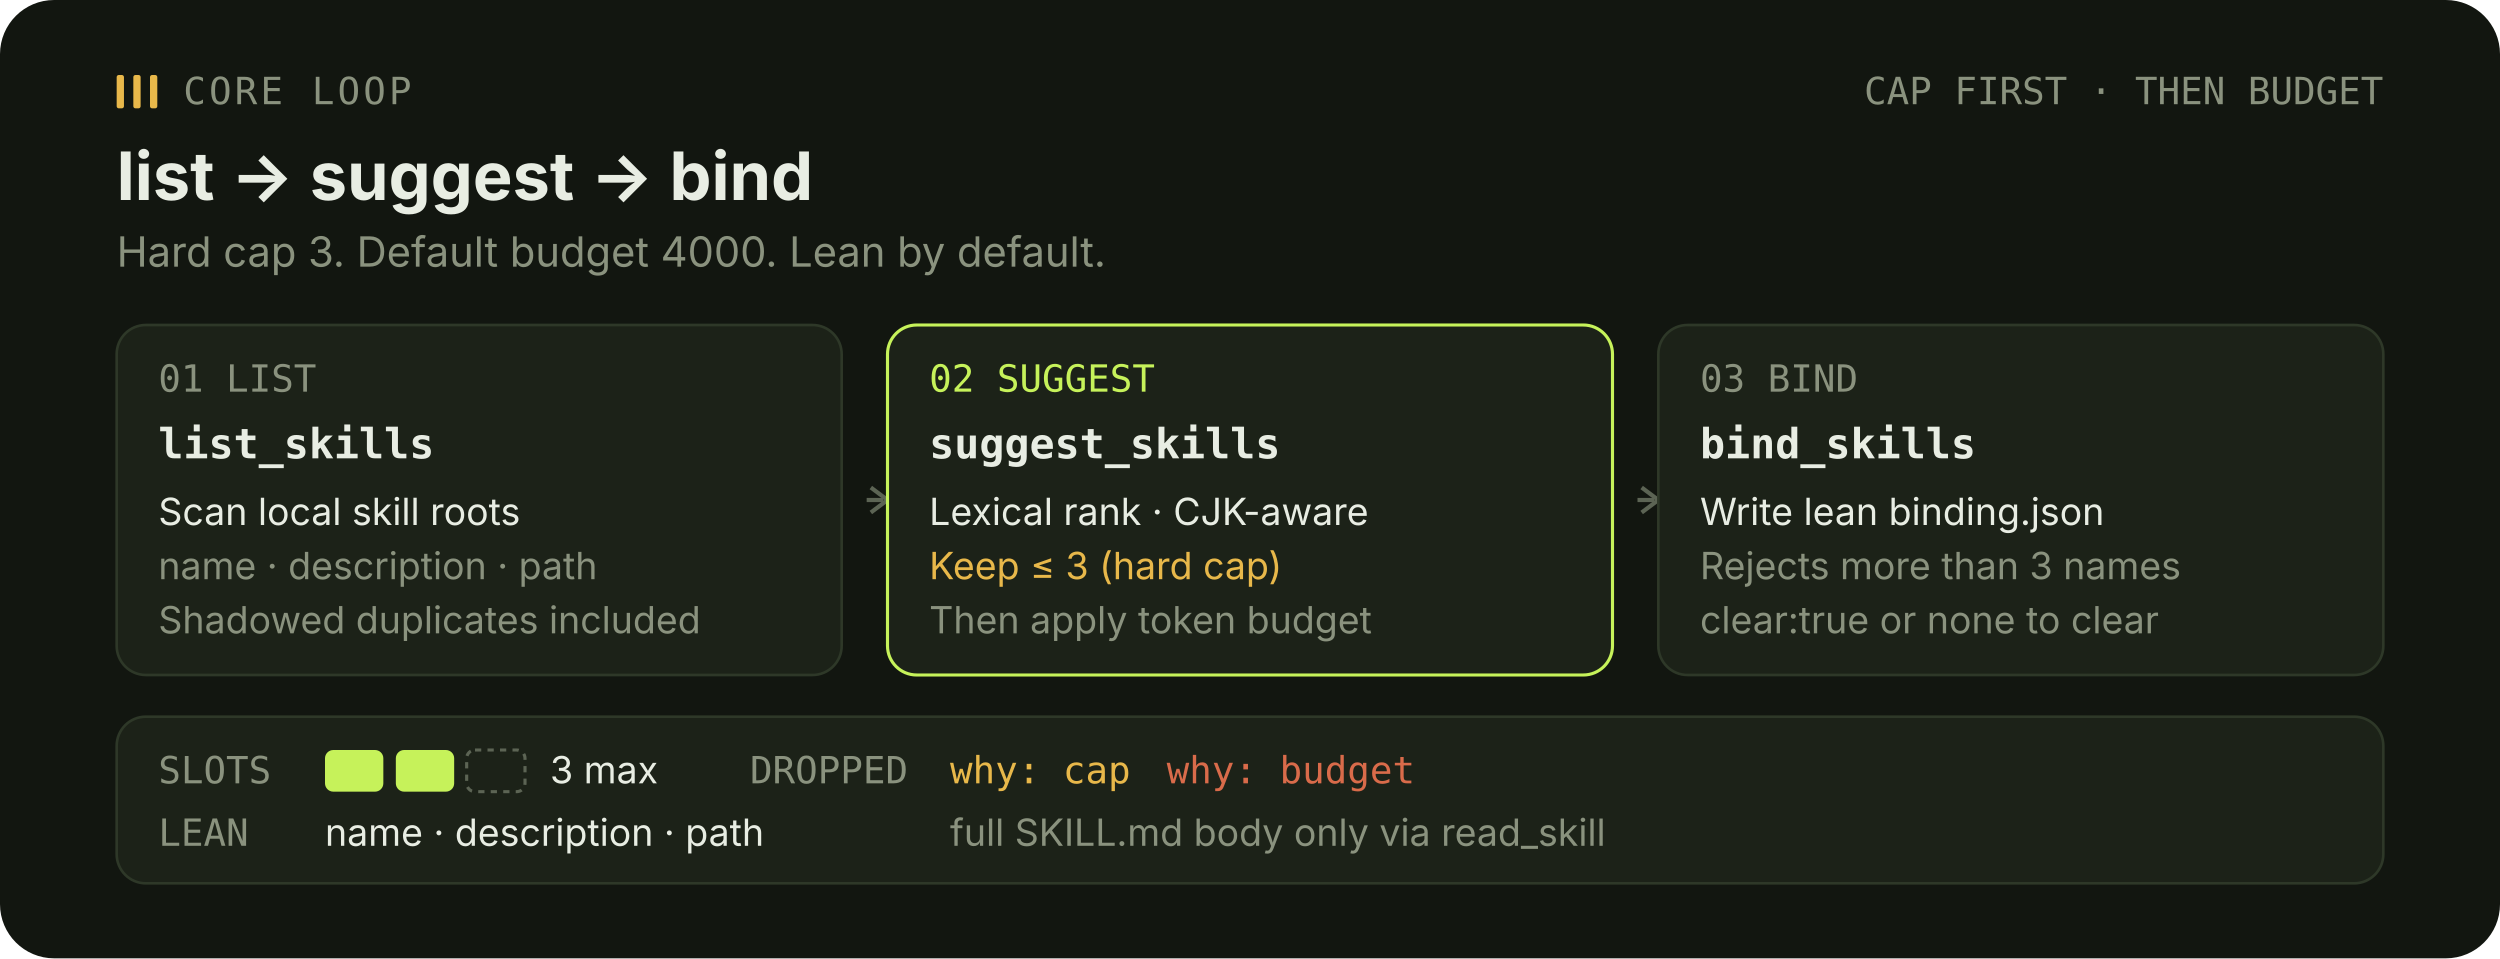
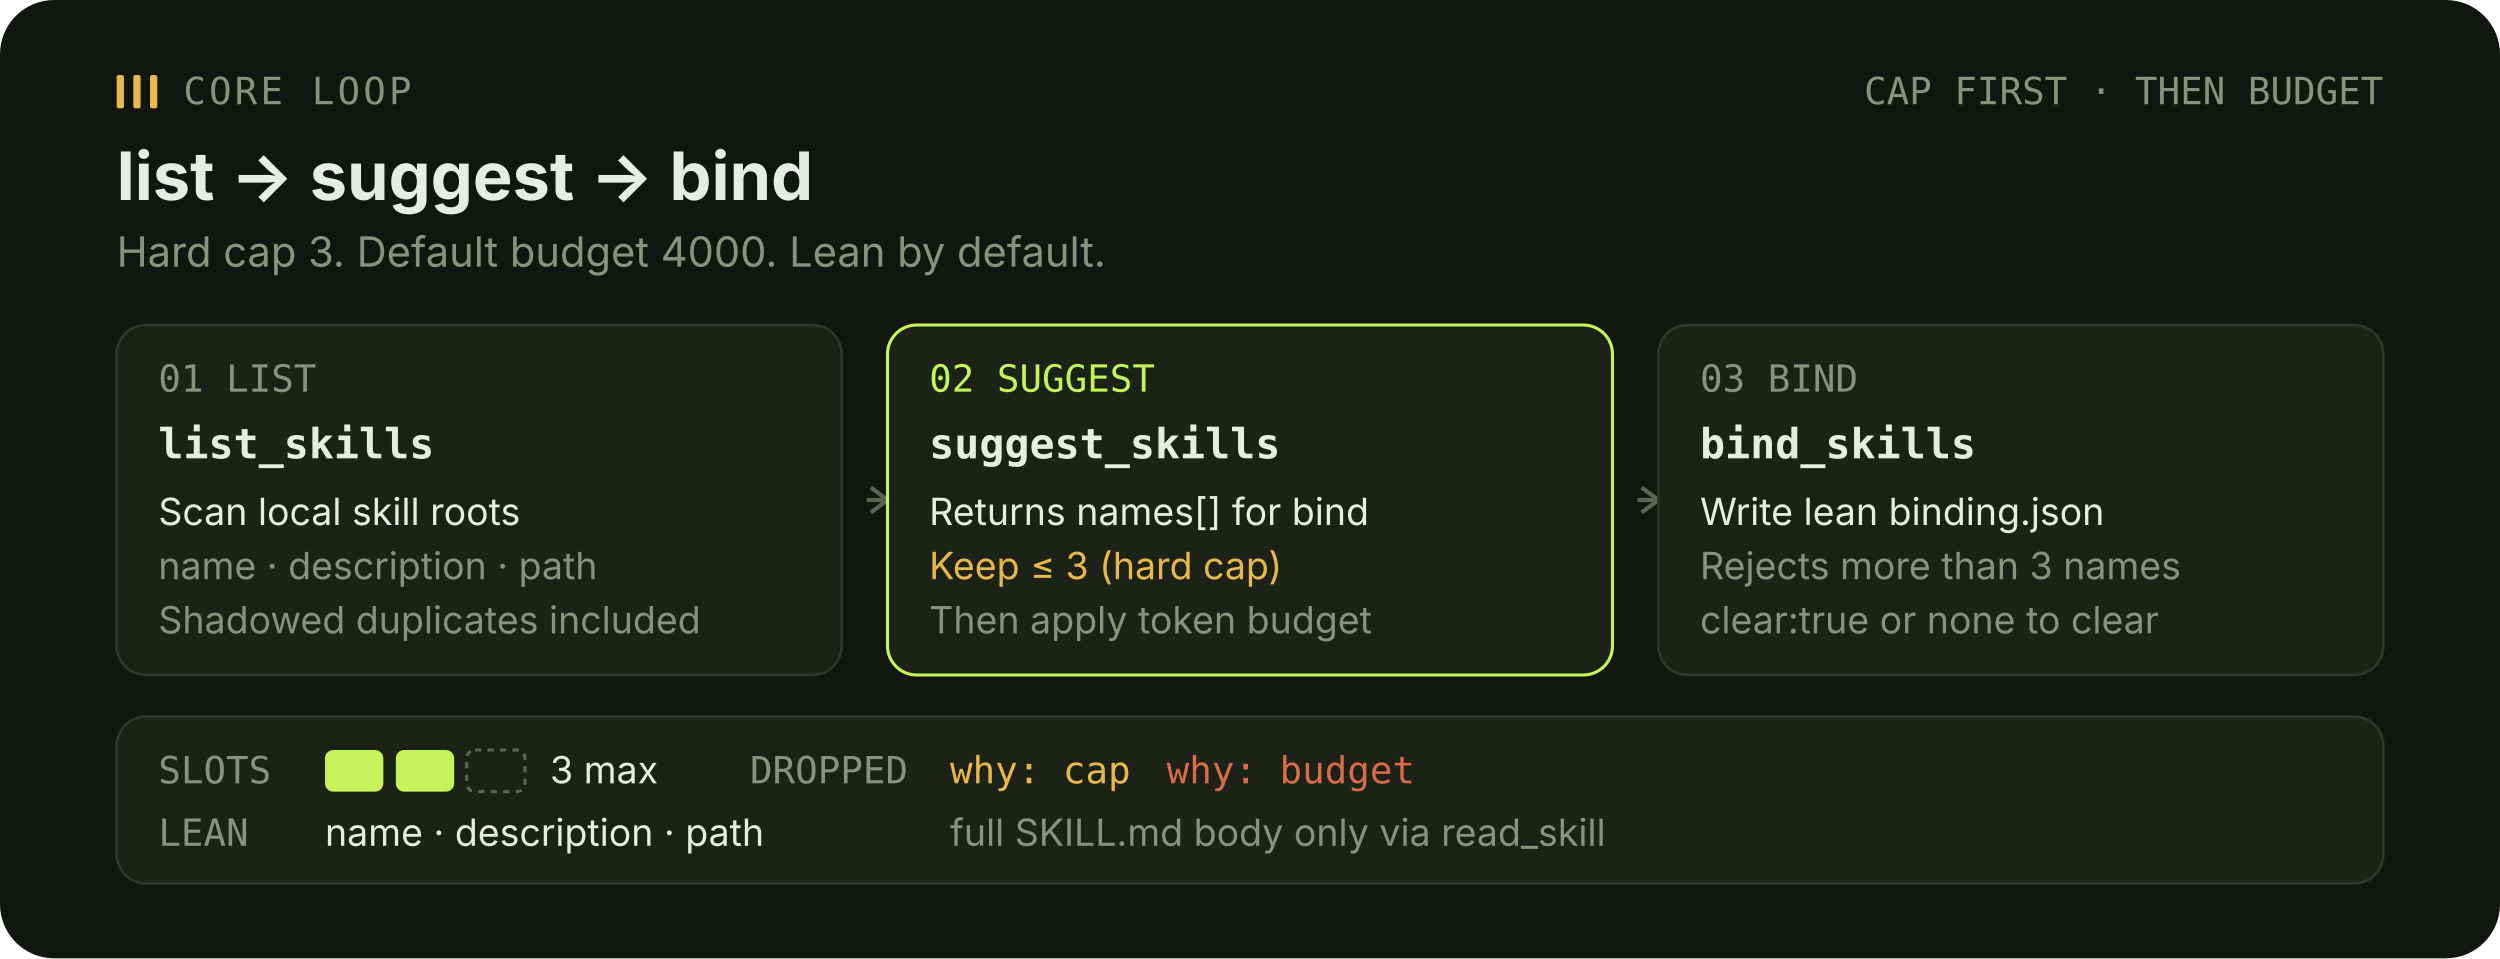
<svg xmlns="http://www.w3.org/2000/svg" width="1200" height="460" viewBox="0 0 1200 460" role="img" aria-labelledby="title desc">
  <rect width="1200" height="460" rx="26" fill="#121610" />
  <g id="cap-tally" transform="translate(56 36)">
    <rect width="3.5" height="16" rx="1" fill="#E8B84A" />
    <rect x="8" width="3.5" height="16" rx="1" fill="#E8B84A" />
    <rect x="16" width="3.5" height="16" rx="1" fill="#E8B84A" />
  </g>
  <text x="88" y="50" fill="#8A927E" font-family="ui-monospace, SFMono-Regular, Menlo, Consolas, monospace" font-size="18" letter-spacing="1.5">CORE LOOP</text>
  <text x="1144" y="50" text-anchor="end" fill="#8A927E" font-family="ui-monospace, SFMono-Regular, Menlo, Consolas, monospace" font-size="18">CAP FIRST · THEN BUDGET</text>
  <text x="56" y="96" fill="#E8EDE3" font-family="-apple-system, BlinkMacSystemFont, 'Segoe UI', 'PingFang SC', sans-serif" font-size="32" font-weight="700">list → suggest → bind</text>
  <text x="56" y="128" fill="#8A927E" font-family="-apple-system, BlinkMacSystemFont, 'Segoe UI', 'PingFang SC', sans-serif" font-size="20">Hard cap 3. Default budget 4000. Lean by default.</text>
  <g id="stage-list">
    <rect x="56" y="156" width="348" height="168" rx="14" fill="#1C2218" stroke="#2E3828" stroke-width="1.25" />
    <text x="76" y="188" fill="#8A927E" font-family="ui-monospace, SFMono-Regular, Menlo, Consolas, monospace" font-size="18">01  LIST</text>
    <text x="76" y="220" fill="#E8EDE3" font-family="ui-monospace, SFMono-Regular, Menlo, Consolas, monospace" font-size="20" font-weight="600">list_skills</text>
    <text x="76" y="252" fill="#E8EDE3" font-family="-apple-system, BlinkMacSystemFont, 'Segoe UI', 'PingFang SC', sans-serif" font-size="18">Scan local skill roots</text>
    <text x="76" y="278" fill="#8A927E" font-family="-apple-system, BlinkMacSystemFont, 'Segoe UI', 'PingFang SC', sans-serif" font-size="18">name · description · path</text>
    <text x="76" y="304" fill="#8A927E" font-family="-apple-system, BlinkMacSystemFont, 'Segoe UI', 'PingFang SC', sans-serif" font-size="18">Shadowed duplicates included</text>
  </g>
  <path d="M416 240 L424 240" stroke="#5C6454" stroke-width="2" />
  <path d="M418 234 L426 240 L418 246" fill="none" stroke="#5C6454" stroke-width="2" stroke-linejoin="round" />
  <g id="stage-suggest">
    <rect x="426" y="156" width="348" height="168" rx="14" fill="#1C2218" stroke="#C6F25A" stroke-width="1.5" />
    <text x="446" y="188" fill="#C6F25A" font-family="ui-monospace, SFMono-Regular, Menlo, Consolas, monospace" font-size="18">02  SUGGEST</text>
    <text x="446" y="220" fill="#E8EDE3" font-family="ui-monospace, SFMono-Regular, Menlo, Consolas, monospace" font-size="20" font-weight="600">suggest_skills</text>
-     <text x="446" y="252" fill="#E8EDE3" font-family="-apple-system, BlinkMacSystemFont, 'Segoe UI', 'PingFang SC', sans-serif" font-size="18">Lexical rank · CJK-aware</text>
+     <text x="446" y="252" fill="#E8EDE3" font-family="-apple-system, BlinkMacSystemFont, 'Segoe UI', 'PingFang SC', sans-serif" font-size="18">Returns names[] for bind</text>
    <text x="446" y="278" fill="#E8B84A" font-family="-apple-system, BlinkMacSystemFont, 'Segoe UI', 'PingFang SC', sans-serif" font-size="18">Keep ≤ 3 (hard cap)</text>
    <text x="446" y="304" fill="#8A927E" font-family="-apple-system, BlinkMacSystemFont, 'Segoe UI', 'PingFang SC', sans-serif" font-size="18">Then apply token budget</text>
  </g>
  <path d="M786 240 L794 240" stroke="#5C6454" stroke-width="2" />
  <path d="M788 234 L796 240 L788 246" fill="none" stroke="#5C6454" stroke-width="2" stroke-linejoin="round" />
  <g id="stage-bind">
    <rect x="796" y="156" width="348" height="168" rx="14" fill="#1C2218" stroke="#2E3828" stroke-width="1.25" />
    <text x="816" y="188" fill="#8A927E" font-family="ui-monospace, SFMono-Regular, Menlo, Consolas, monospace" font-size="18">03  BIND</text>
    <text x="816" y="220" fill="#E8EDE3" font-family="ui-monospace, SFMono-Regular, Menlo, Consolas, monospace" font-size="20" font-weight="600">bind_skills</text>
    <text x="816" y="252" fill="#E8EDE3" font-family="-apple-system, BlinkMacSystemFont, 'Segoe UI', 'PingFang SC', sans-serif" font-size="18">Write lean binding.json</text>
    <text x="816" y="278" fill="#8A927E" font-family="-apple-system, BlinkMacSystemFont, 'Segoe UI', 'PingFang SC', sans-serif" font-size="18">Rejects more than 3 names</text>
    <text x="816" y="304" fill="#8A927E" font-family="-apple-system, BlinkMacSystemFont, 'Segoe UI', 'PingFang SC', sans-serif" font-size="18">clear:true or none to clear</text>
  </g>
  <g id="result-schematic">
    <rect x="56" y="344" width="1088" height="80" rx="14" fill="#1C2218" stroke="#2E3828" stroke-width="1.25" />
    <text x="76" y="376" fill="#8A927E" font-family="ui-monospace, SFMono-Regular, Menlo, Consolas, monospace" font-size="18">SLOTS</text>
    <rect x="156" y="360" width="28" height="20" rx="4" fill="#C6F25A" />
    <rect x="190" y="360" width="28" height="20" rx="4" fill="#C6F25A" />
    <rect x="224" y="360" width="28" height="20" rx="4" fill="none" stroke="#5C6454" stroke-width="1.5" stroke-dasharray="3 3" />
    <text x="264" y="376" fill="#E8EDE3" font-family="-apple-system, BlinkMacSystemFont, 'Segoe UI', 'PingFang SC', sans-serif" font-size="18">3 max</text>
    <text x="360" y="376" fill="#8A927E" font-family="ui-monospace, SFMono-Regular, Menlo, Consolas, monospace" font-size="18">DROPPED</text>
    <text x="456" y="376" fill="#E8B84A" font-family="ui-monospace, SFMono-Regular, Menlo, Consolas, monospace" font-size="18">why: cap</text>
    <text x="560" y="376" fill="#D96B4A" font-family="ui-monospace, SFMono-Regular, Menlo, Consolas, monospace" font-size="18">why: budget</text>
    <text x="76" y="406" fill="#8A927E" font-family="ui-monospace, SFMono-Regular, Menlo, Consolas, monospace" font-size="18">LEAN</text>
    <text x="156" y="406" fill="#E8EDE3" font-family="-apple-system, BlinkMacSystemFont, 'Segoe UI', 'PingFang SC', sans-serif" font-size="18">name · description · path</text>
    <text x="456" y="406" fill="#8A927E" font-family="-apple-system, BlinkMacSystemFont, 'Segoe UI', 'PingFang SC', sans-serif" font-size="18">full SKILL.md body only via read_skill</text>
  </g>
</svg>
